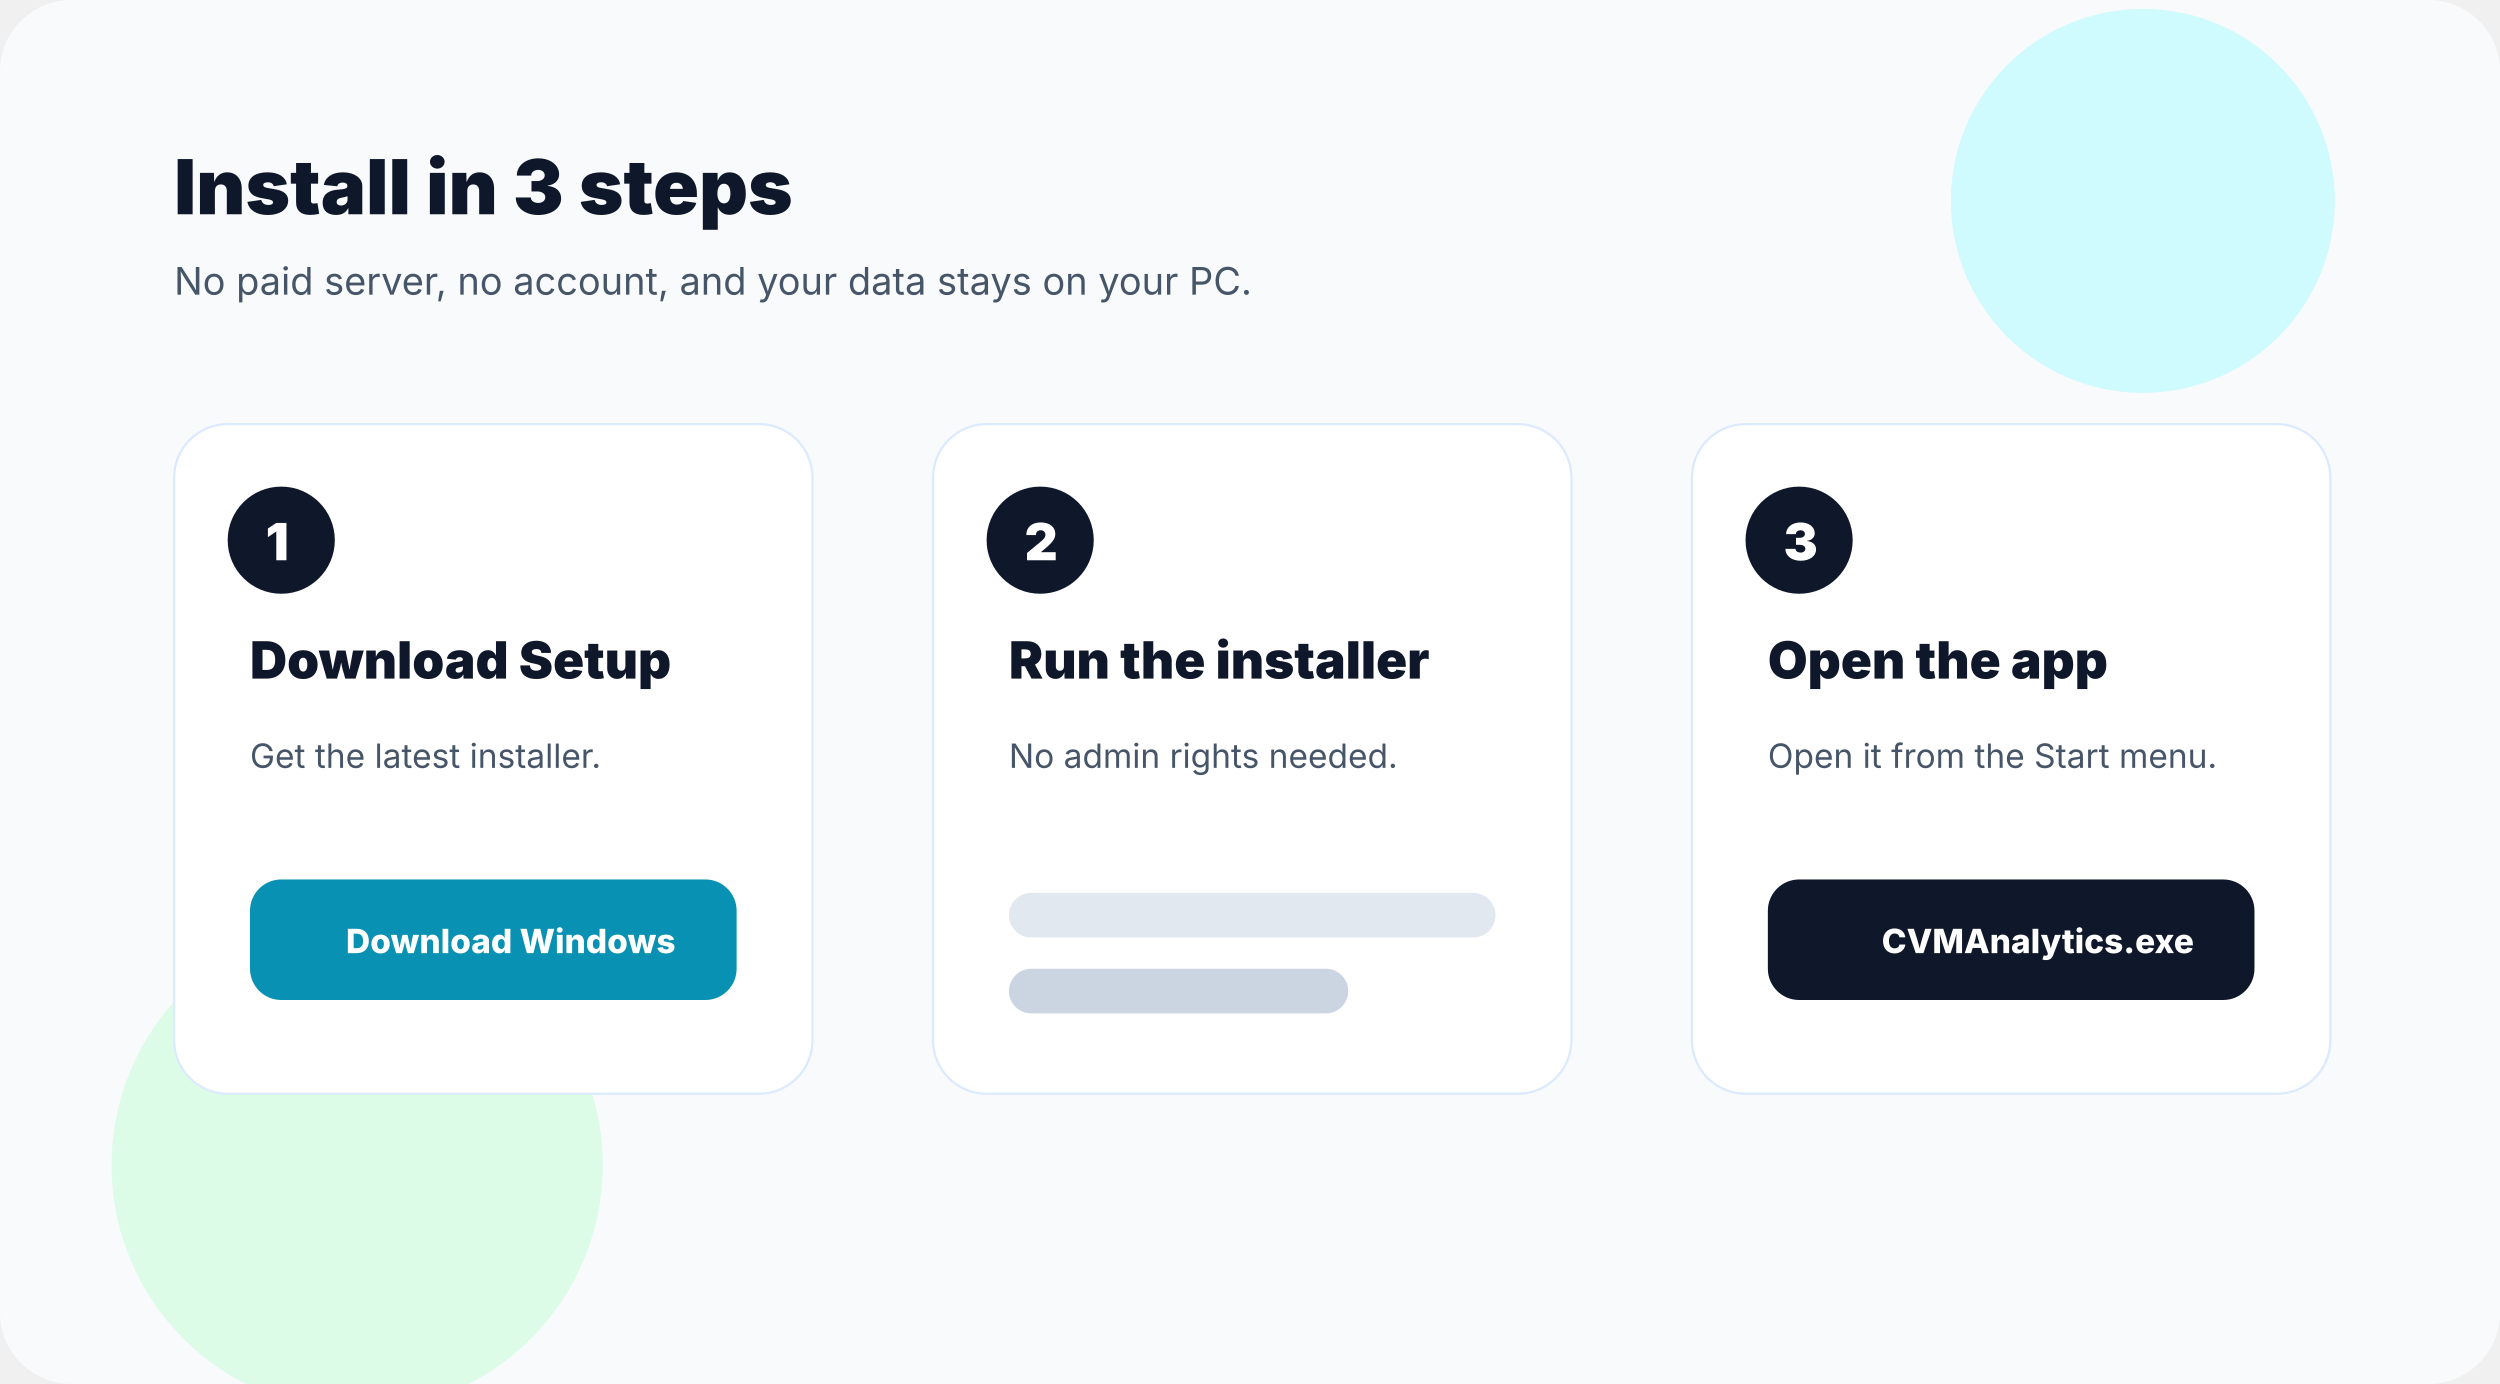
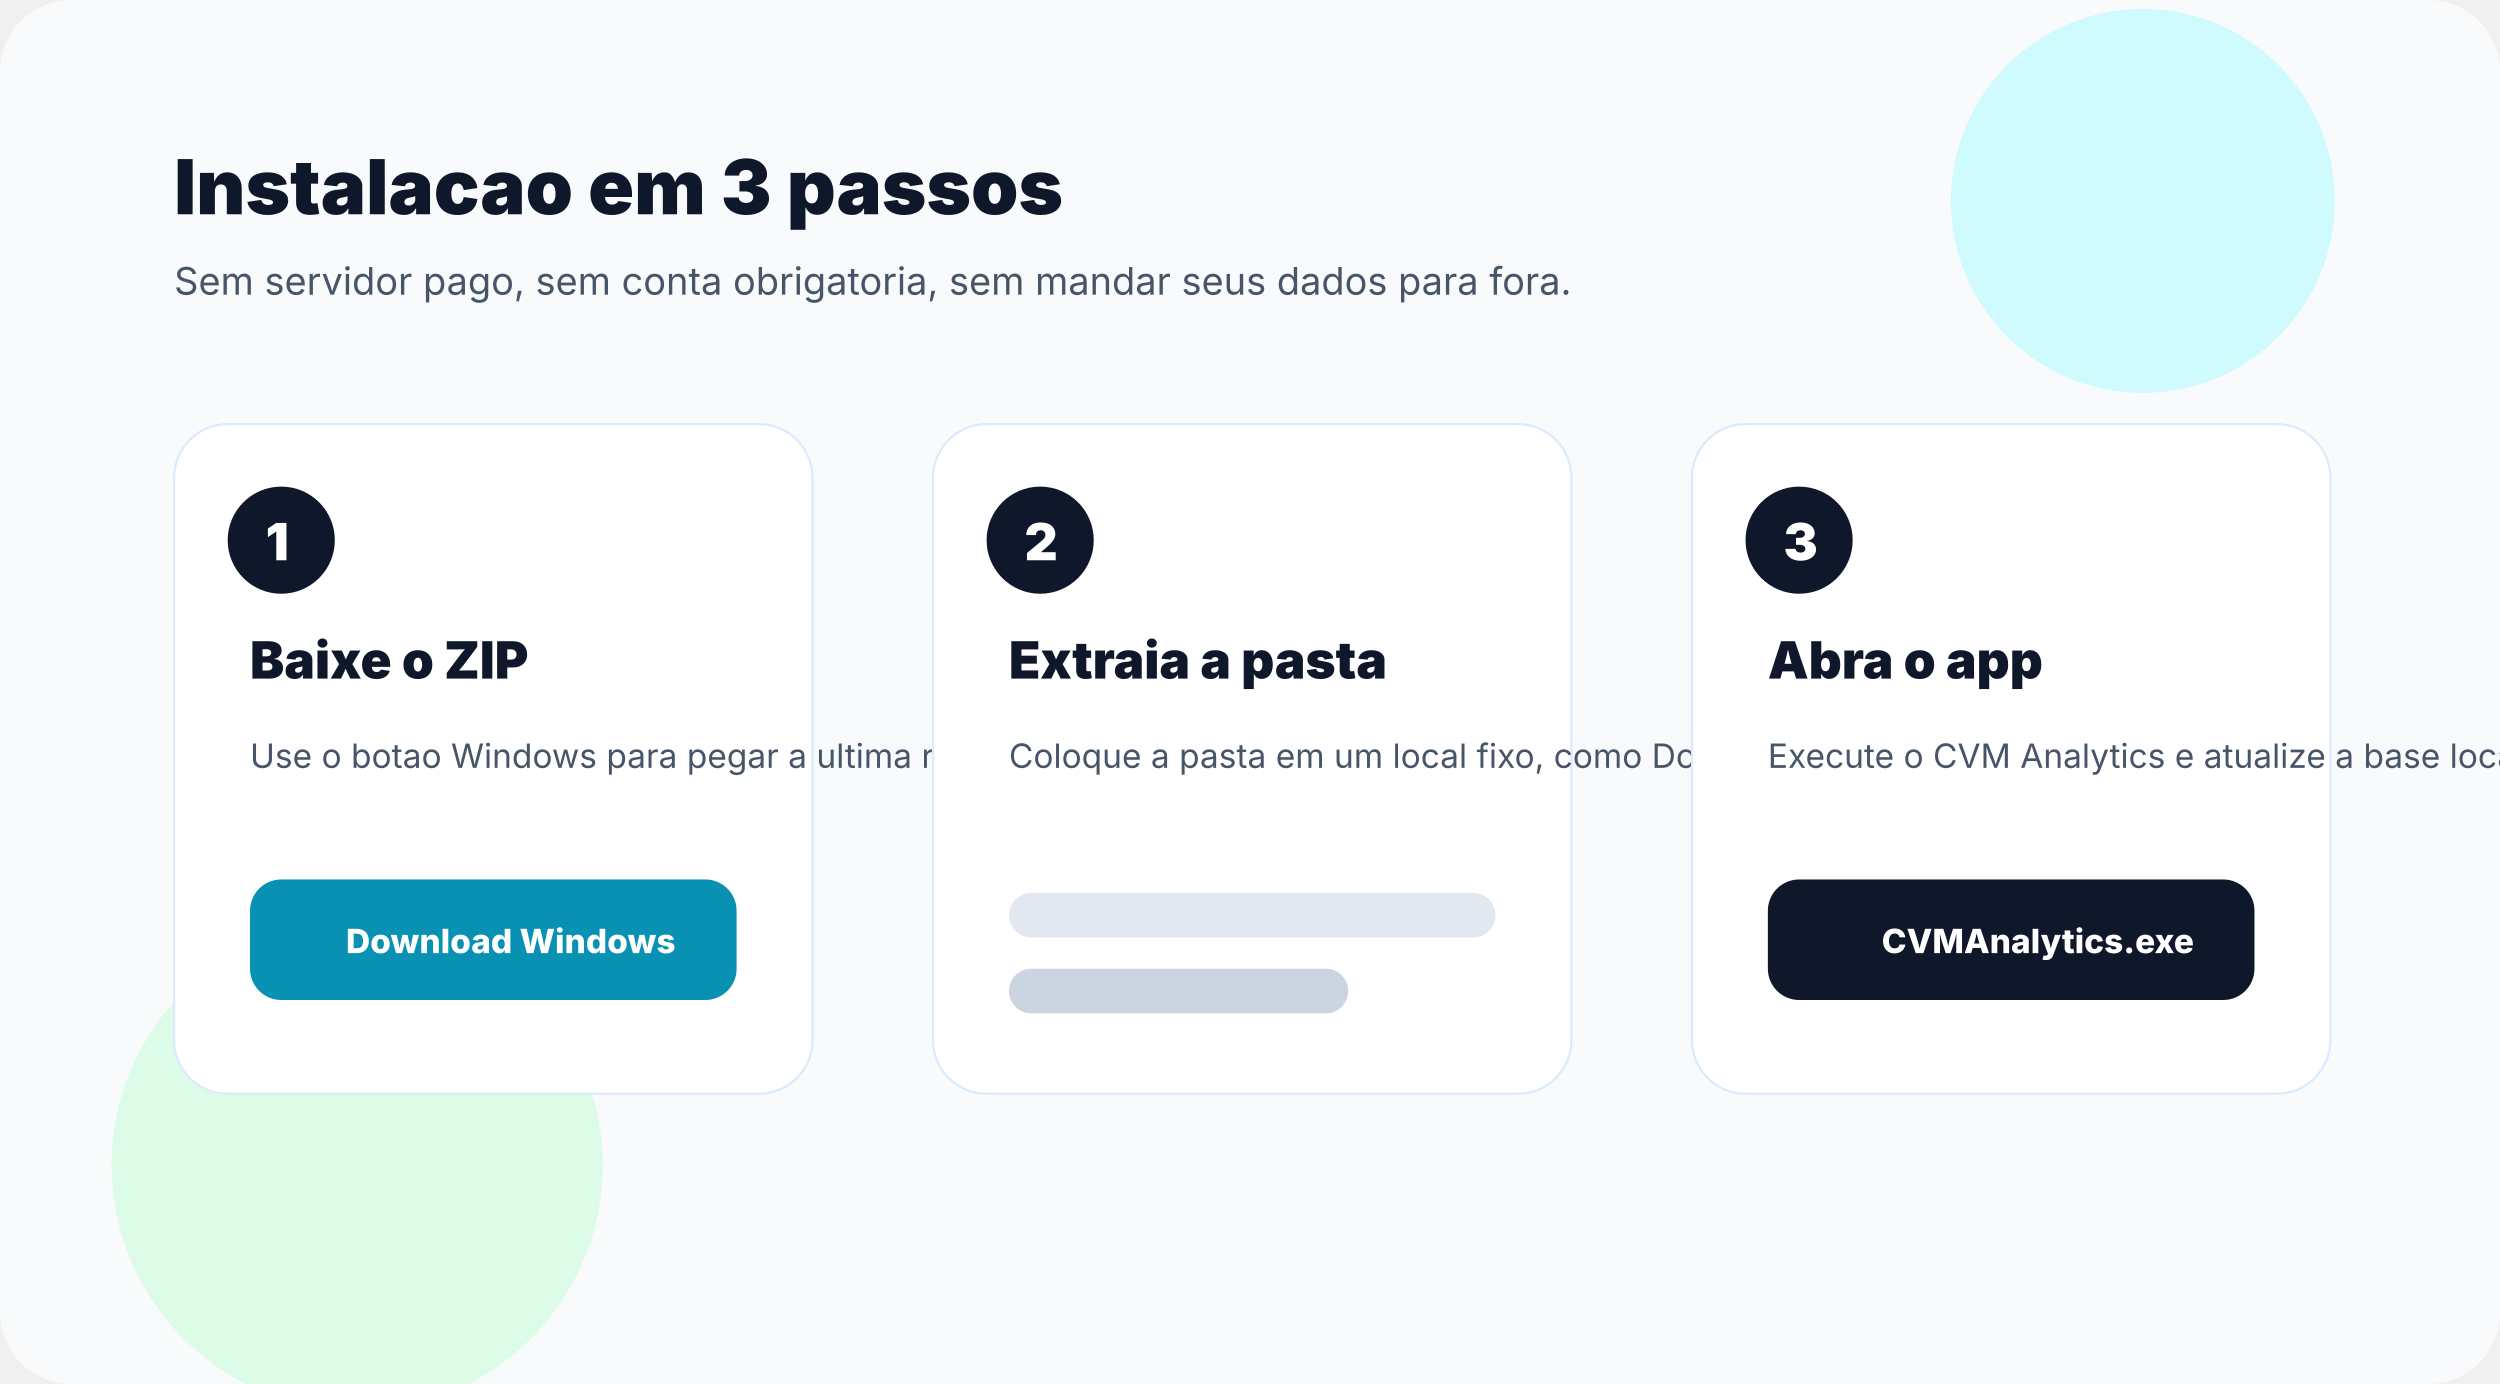
<svg xmlns="http://www.w3.org/2000/svg" width="1120" height="620" viewBox="0 0 1120 620" role="img" aria-labelledby="title desc">
  <rect width="1120" height="620" rx="32" fill="#f8fafc" />
  <circle cx="960" cy="90" r="86" fill="#cffafe" />
  <circle cx="160" cy="522" r="110" fill="#dcfce7" />
  <g font-family="Inter, Arial, sans-serif">
-     <text x="78" y="96" font-size="34" font-weight="850" fill="#0f172a">Install in 3 steps</text>
-     <text x="78" y="132" font-size="17" fill="#475569">No paid server, no account, and your data stays on your PC.</text>
+     <text x="78" y="96" font-size="34" font-weight="850" fill="#0f172a">Instalacao em 3 passos</text>
+     <text x="78" y="132" font-size="17" fill="#475569">Sem servidor pago, sem conta obrigatoria, sem mandar seus dados para fora.</text>
    <g transform="translate(78 190)">
      <rect width="286" height="300" rx="24" fill="#ffffff" stroke="#dbeafe" />
      <circle cx="48" cy="52" r="24" fill="#0f172a" />
      <text x="41" y="61" font-size="23" font-weight="850" fill="#ffffff">1</text>
-       <text x="34" y="114" font-size="23" font-weight="850" fill="#0f172a">Download Setup</text>
-       <text x="34" y="154" font-size="15" fill="#475569">Get the latest installer.</text>
+       <text x="34" y="114" font-size="23" font-weight="850" fill="#0f172a">Baixe o ZIP</text>
+       <text x="34" y="154" font-size="15" fill="#475569">Use o botao Windows para pegar a ultima release publicada no GitHub.</text>
      <rect x="34" y="204" width="218" height="54" rx="14" fill="#0891b2" />
      <text x="77" y="237" font-size="15" font-weight="800" fill="#ffffff">Download Windows</text>
    </g>
    <g transform="translate(418 190)">
      <rect width="286" height="300" rx="24" fill="#ffffff" stroke="#dbeafe" />
      <circle cx="48" cy="52" r="24" fill="#0f172a" />
      <text x="41" y="61" font-size="23" font-weight="850" fill="#ffffff">2</text>
-       <text x="34" y="114" font-size="23" font-weight="850" fill="#0f172a">Run the installer</text>
-       <text x="34" y="154" font-size="15" fill="#475569">No admin rights needed.</text>
+       <text x="34" y="114" font-size="23" font-weight="850" fill="#0f172a">Extraia a pasta</text>
+       <text x="34" y="154" font-size="15" fill="#475569">Coloque a pasta em um local fixo, como Documentos ou Aplicativos.</text>
      <rect x="34" y="210" width="218" height="20" rx="10" fill="#e2e8f0" />
      <rect x="34" y="244" width="152" height="20" rx="10" fill="#cbd5e1" />
    </g>
    <g transform="translate(758 190)">
      <rect width="286" height="300" rx="24" fill="#ffffff" stroke="#dbeafe" />
      <circle cx="48" cy="52" r="24" fill="#0f172a" />
      <text x="41" y="61" font-size="23" font-weight="850" fill="#ffffff">3</text>
-       <text x="34" y="114" font-size="23" font-weight="850" fill="#0f172a">Open the app</text>
-       <text x="34" y="154" font-size="15" fill="#475569">Open it from the Start menu.</text>
+       <text x="34" y="114" font-size="23" font-weight="850" fill="#0f172a">Abra o app</text>
+       <text x="34" y="154" font-size="15" fill="#475569">Execute o CVM Analytics e atualize a base local quando precisar.</text>
      <rect x="34" y="204" width="218" height="54" rx="14" fill="#0f172a" />
      <text x="85" y="237" font-size="15" font-weight="800" fill="#ffffff">CVMAnalytics.exe</text>
    </g>
  </g>
</svg>
